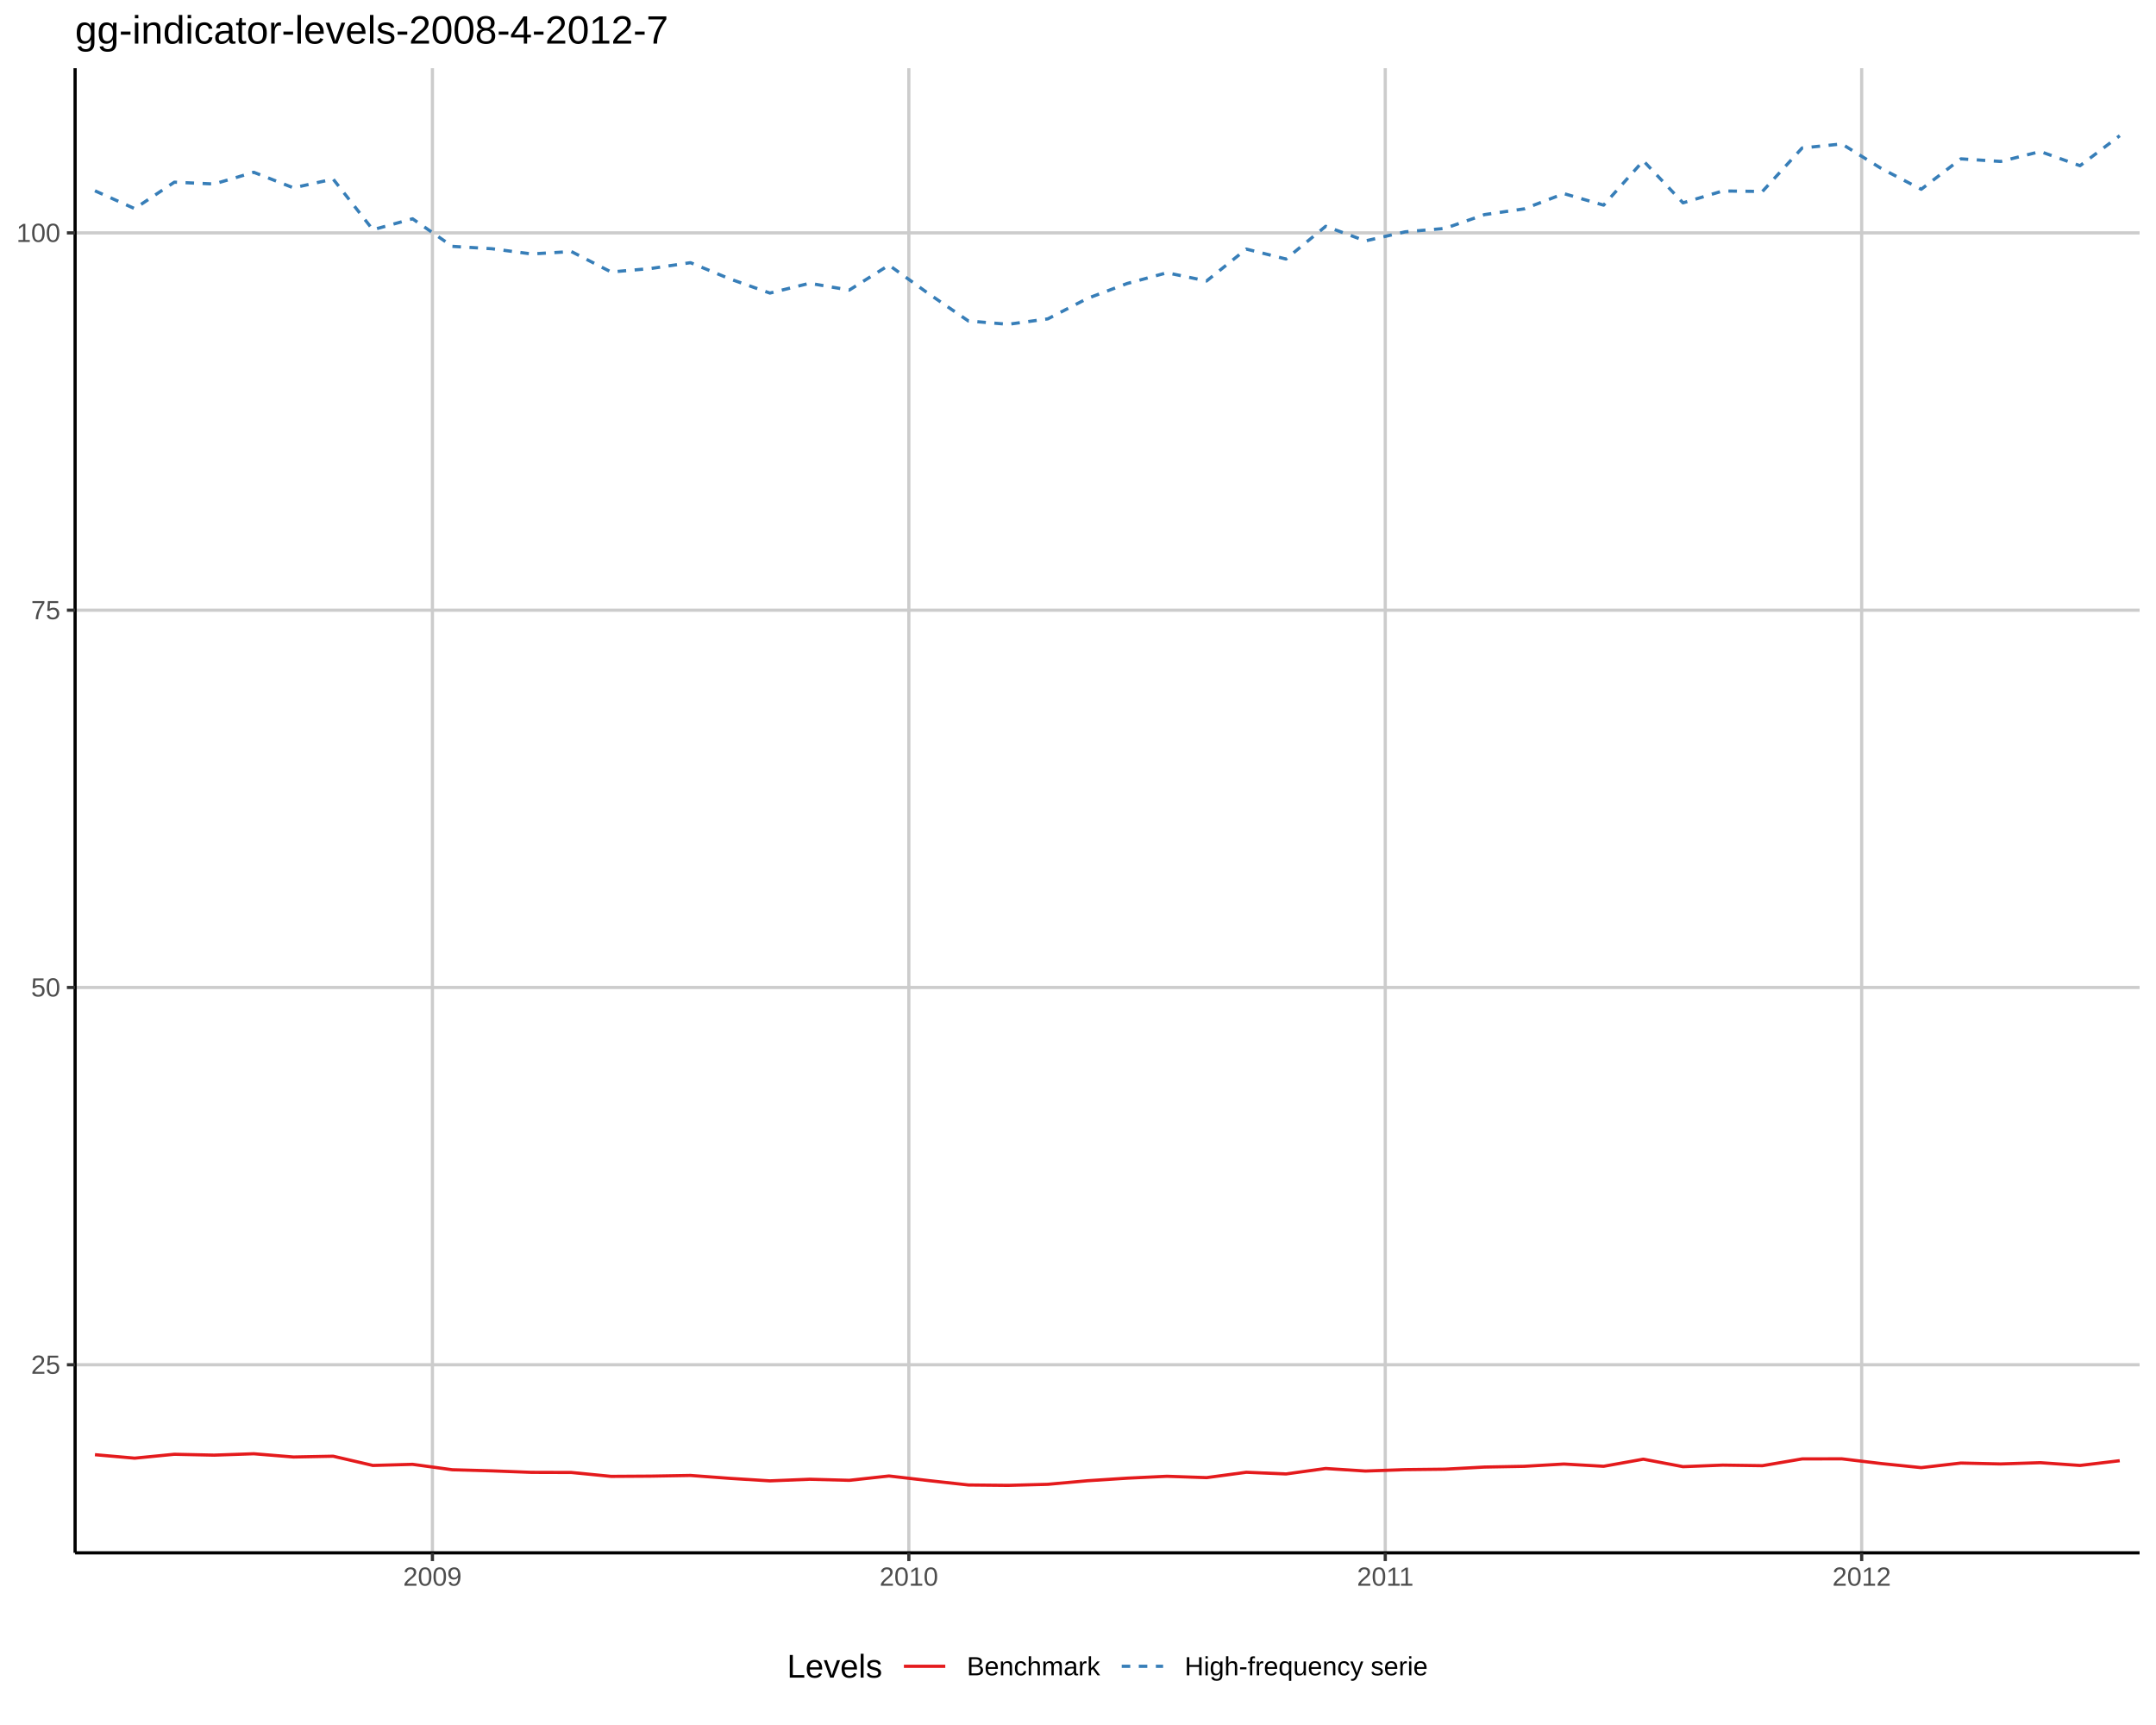
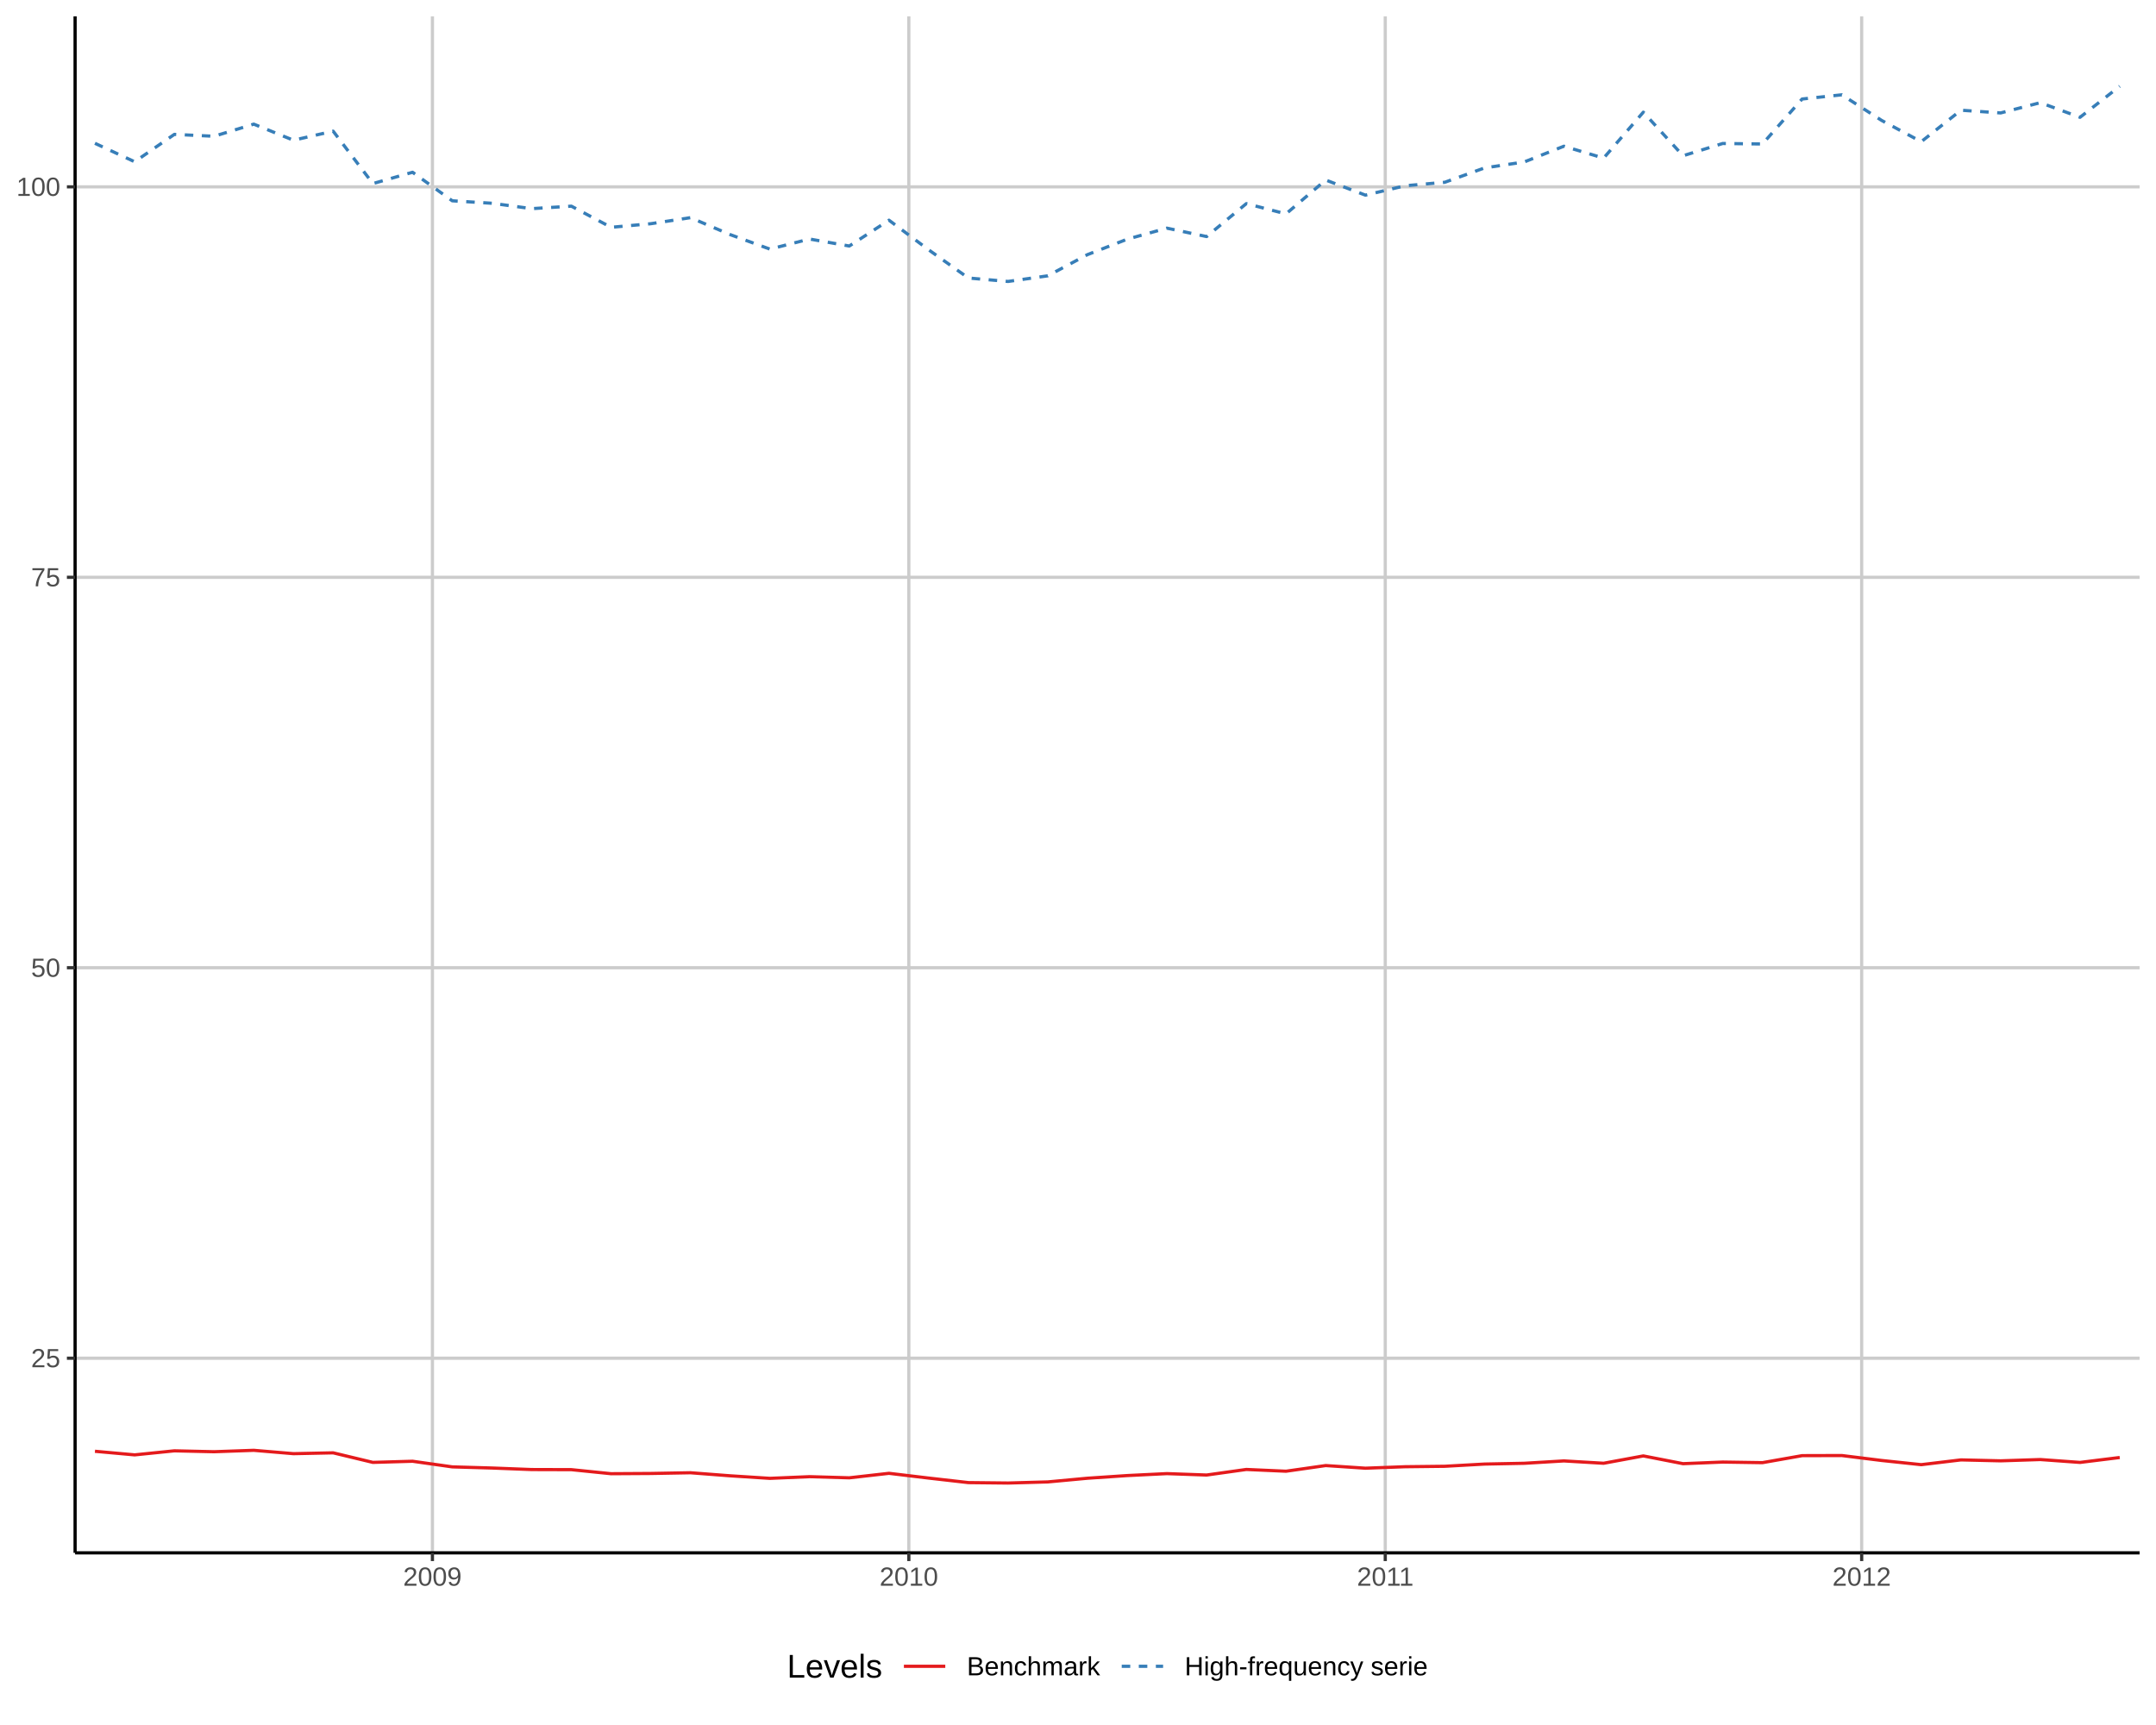
<svg xmlns="http://www.w3.org/2000/svg" viewBox="0 0 720.00 576.00">
  <defs>
    <style type="text/css">
    line, polyline, polygon, path, rect, circle {
      fill: none;
      stroke: #000000;
      stroke-linecap: round;
      stroke-linejoin: round;
      stroke-miterlimit: 10.00;
    }
  </style>
  </defs>
  <rect width="100%" height="100%" style="stroke: none; fill: #FFFFFF;" />
  <rect x="0.00" y="0.00" width="720.00" height="576.00" style="stroke-width: 1.07; stroke: #FFFFFF; fill: #FFFFFF;" />
  <defs>
-     <clipPath id="cpMjUuMDh8NzE0LjUyfDUxOC41MnwyMi43Nw==">
-       <rect x="25.08" y="22.77" width="689.44" height="495.74" />
+     <clipPath id="cpMjUuMDh8NzE0LjUyfDUxOC41Mnw1LjQ4">
+       <rect x="25.08" y="5.48" width="689.44" height="513.04" />
    </clipPath>
  </defs>
-   <rect x="25.08" y="22.77" width="689.44" height="495.74" style="stroke-width: 1.07; stroke: none; fill: #FFFFFF;" clip-path="url(#cpMjUuMDh8NzE0LjUyfDUxOC41MnwyMi43Nw==)" />
-   <polyline points="25.08,455.71 714.52,455.71 " style="stroke-width: 1.07; stroke: #CCCCCC; stroke-linecap: butt;" clip-path="url(#cpMjUuMDh8NzE0LjUyfDUxOC41MnwyMi43Nw==)" />
-   <polyline points="25.08,329.73 714.52,329.73 " style="stroke-width: 1.07; stroke: #CCCCCC; stroke-linecap: butt;" clip-path="url(#cpMjUuMDh8NzE0LjUyfDUxOC41MnwyMi43Nw==)" />
-   <polyline points="25.08,203.75 714.52,203.75 " style="stroke-width: 1.07; stroke: #CCCCCC; stroke-linecap: butt;" clip-path="url(#cpMjUuMDh8NzE0LjUyfDUxOC41MnwyMi43Nw==)" />
-   <polyline points="25.08,77.76 714.52,77.76 " style="stroke-width: 1.07; stroke: #CCCCCC; stroke-linecap: butt;" clip-path="url(#cpMjUuMDh8NzE0LjUyfDUxOC41MnwyMi43Nw==)" />
-   <polyline points="144.41,518.52 144.41,22.77 " style="stroke-width: 1.07; stroke: #CCCCCC; stroke-linecap: butt;" clip-path="url(#cpMjUuMDh8NzE0LjUyfDUxOC41MnwyMi43Nw==)" />
-   <polyline points="303.51,518.52 303.51,22.77 " style="stroke-width: 1.07; stroke: #CCCCCC; stroke-linecap: butt;" clip-path="url(#cpMjUuMDh8NzE0LjUyfDUxOC41MnwyMi43Nw==)" />
-   <polyline points="462.61,518.52 462.61,22.77 " style="stroke-width: 1.07; stroke: #CCCCCC; stroke-linecap: butt;" clip-path="url(#cpMjUuMDh8NzE0LjUyfDUxOC41MnwyMi43Nw==)" />
-   <polyline points="621.71,518.52 621.71,22.77 " style="stroke-width: 1.07; stroke: #CCCCCC; stroke-linecap: butt;" clip-path="url(#cpMjUuMDh8NzE0LjUyfDUxOC41MnwyMi43Nw==)" />
-   <polyline points="31.71,485.74 44.97,486.90 58.23,485.60 71.49,485.89 84.75,485.43 98.00,486.51 111.26,486.25 124.52,489.33 137.78,488.96 151.04,490.77 164.30,491.14 177.55,491.64 190.81,491.68 204.07,492.98 217.33,492.90 230.59,492.67 243.85,493.65 257.11,494.48 270.36,493.94 283.62,494.30 296.88,492.85 310.14,494.39 323.40,495.85 336.66,495.98 349.91,495.63 363.17,494.44 376.43,493.58 389.69,492.95 402.95,493.40 416.21,491.61 429.46,492.17 442.72,490.35 455.98,491.20 469.24,490.73 482.50,490.58 495.76,489.87 509.02,489.62 522.27,488.86 535.53,489.61 548.79,487.24 562.05,489.74 575.31,489.22 588.57,489.41 601.82,487.15 615.08,487.12 628.34,488.71 641.60,490.06 654.86,488.53 668.12,488.83 681.37,488.41 694.63,489.33 707.89,487.75 " style="stroke-width: 1.07; stroke: #E41A1C; stroke-linecap: butt;" clip-path="url(#cpMjUuMDh8NzE0LjUyfDUxOC41MnwyMi43Nw==)" />
-   <polyline points="31.71,63.71 44.97,69.66 58.23,60.83 71.49,61.44 84.75,57.53 98.00,62.72 111.26,59.80 124.52,76.71 137.78,73.06 151.04,82.26 164.30,83.06 177.55,84.80 190.81,83.99 204.07,90.82 217.33,89.66 230.59,87.71 243.85,93.17 257.11,97.86 270.36,94.59 283.62,96.86 296.88,88.53 310.14,98.09 323.40,107.18 336.66,108.29 349.91,106.48 363.17,99.63 376.43,94.66 389.69,91.08 402.95,93.81 416.21,83.17 429.46,86.49 442.72,75.56 455.98,80.44 469.24,77.42 482.50,76.28 495.76,71.66 509.02,69.74 522.27,64.65 535.53,68.50 548.79,53.68 562.05,67.73 575.31,63.77 588.57,63.93 601.82,49.42 615.08,48.06 628.34,56.31 641.60,63.20 654.86,53.04 668.12,53.91 681.37,50.60 694.63,55.33 707.89,45.31 " style="stroke-width: 1.07; stroke: #377EB8; stroke-dasharray: 2.85,2.85; stroke-linecap: butt;" clip-path="url(#cpMjUuMDh8NzE0LjUyfDUxOC41MnwyMi43Nw==)" />
+   <rect x="25.08" y="5.48" width="689.44" height="513.04" style="stroke-width: 1.07; stroke: none; fill: #FFFFFF;" clip-path="url(#cpMjUuMDh8NzE0LjUyfDUxOC41Mnw1LjQ4)" />
+   <polyline points="25.08,453.52 714.52,453.52 " style="stroke-width: 1.07; stroke: #CCCCCC; stroke-linecap: butt;" clip-path="url(#cpMjUuMDh8NzE0LjUyfDUxOC41Mnw1LjQ4)" />
+   <polyline points="25.08,323.14 714.52,323.14 " style="stroke-width: 1.07; stroke: #CCCCCC; stroke-linecap: butt;" clip-path="url(#cpMjUuMDh8NzE0LjUyfDUxOC41Mnw1LjQ4)" />
+   <polyline points="25.08,192.77 714.52,192.77 " style="stroke-width: 1.07; stroke: #CCCCCC; stroke-linecap: butt;" clip-path="url(#cpMjUuMDh8NzE0LjUyfDUxOC41Mnw1LjQ4)" />
+   <polyline points="25.08,62.39 714.52,62.39 " style="stroke-width: 1.07; stroke: #CCCCCC; stroke-linecap: butt;" clip-path="url(#cpMjUuMDh8NzE0LjUyfDUxOC41Mnw1LjQ4)" />
+   <polyline points="144.41,518.52 144.41,5.48 " style="stroke-width: 1.07; stroke: #CCCCCC; stroke-linecap: butt;" clip-path="url(#cpMjUuMDh8NzE0LjUyfDUxOC41Mnw1LjQ4)" />
+   <polyline points="303.51,518.52 303.51,5.48 " style="stroke-width: 1.07; stroke: #CCCCCC; stroke-linecap: butt;" clip-path="url(#cpMjUuMDh8NzE0LjUyfDUxOC41Mnw1LjQ4)" />
+   <polyline points="462.61,518.52 462.61,5.48 " style="stroke-width: 1.07; stroke: #CCCCCC; stroke-linecap: butt;" clip-path="url(#cpMjUuMDh8NzE0LjUyfDUxOC41Mnw1LjQ4)" />
+   <polyline points="621.71,518.52 621.71,5.48 " style="stroke-width: 1.07; stroke: #CCCCCC; stroke-linecap: butt;" clip-path="url(#cpMjUuMDh8NzE0LjUyfDUxOC41Mnw1LjQ4)" />
+   <polyline points="31.71,484.60 44.97,485.80 58.23,484.45 71.49,484.75 84.75,484.28 98.00,485.40 111.26,485.12 124.52,488.31 137.78,487.93 151.04,489.81 164.30,490.19 177.55,490.70 190.81,490.74 204.07,492.09 217.33,492.01 230.59,491.77 243.85,492.79 257.11,493.64 270.36,493.08 283.62,493.46 296.88,491.96 310.14,493.55 323.40,495.06 336.66,495.20 349.91,494.83 363.17,493.60 376.43,492.71 389.69,492.06 402.95,492.53 416.21,490.67 429.46,491.26 442.72,489.37 455.98,490.25 469.24,489.76 482.50,489.61 495.76,488.87 509.02,488.61 522.27,487.82 535.53,488.60 548.79,486.15 562.05,488.74 575.31,488.20 588.57,488.40 601.82,486.06 615.08,486.02 628.34,487.67 641.60,489.07 654.86,487.48 668.12,487.79 681.37,487.36 694.63,488.32 707.89,486.68 " style="stroke-width: 1.07; stroke: #E41A1C; stroke-linecap: butt;" clip-path="url(#cpMjUuMDh8NzE0LjUyfDUxOC41Mnw1LjQ4)" />
+   <polyline points="31.71,47.85 44.97,54.01 58.23,44.87 71.49,45.50 84.75,41.45 98.00,46.82 111.26,43.80 124.52,61.30 137.78,57.52 151.04,67.05 164.30,67.87 177.55,69.67 190.81,68.84 204.07,75.90 217.33,74.70 230.59,72.68 243.85,78.34 257.11,83.18 270.36,79.81 283.62,82.15 296.88,73.53 310.14,83.43 323.40,92.83 336.66,93.98 349.91,92.10 363.17,85.02 376.43,79.87 389.69,76.18 402.95,78.99 416.21,67.99 429.46,71.42 442.72,60.11 455.98,65.16 469.24,62.03 482.50,60.86 495.76,56.07 509.02,54.08 522.27,48.82 535.53,52.80 548.79,37.46 562.05,52.01 575.31,47.91 588.57,48.08 601.82,33.06 615.08,31.66 628.34,40.19 641.60,47.32 654.86,36.80 668.12,37.71 681.37,34.28 694.63,39.17 707.89,28.80 " style="stroke-width: 1.07; stroke: #377EB8; stroke-dasharray: 2.85,2.85; stroke-linecap: butt;" clip-path="url(#cpMjUuMDh8NzE0LjUyfDUxOC41Mnw1LjQ4)" />
  <defs>
    <clipPath id="cpMC4wMHw3MjAuMDB8NTc2LjAwfDAuMDA=">
      <rect x="0.00" y="0.00" width="720.00" height="576.00" />
    </clipPath>
  </defs>
-   <polyline points="25.08,518.52 25.08,22.77 " style="stroke-width: 1.07; stroke-linecap: butt;" clip-path="url(#cpMC4wMHw3MjAuMDB8NTc2LjAwfDAuMDA=)" />
+   <polyline points="25.08,518.52 25.08,5.48 " style="stroke-width: 1.07; stroke-linecap: butt;" clip-path="url(#cpMC4wMHw3MjAuMDB8NTc2LjAwfDAuMDA=)" />
  <g clip-path="url(#cpMC4wMHw3MjAuMDB8NTc2LjAwfDAuMDA=)">
-     <text x="10.37" y="458.73" style="font-size: 8.80px; fill: #4D4D4D; font-family: Liberation Sans;" textLength="9.78px" lengthAdjust="spacingAndGlyphs">25</text>
+     <text x="10.37" y="456.54" style="font-size: 8.80px; fill: #4D4D4D; font-family: Liberation Sans;" textLength="9.78px" lengthAdjust="spacingAndGlyphs">25</text>
  </g>
  <g clip-path="url(#cpMC4wMHw3MjAuMDB8NTc2LjAwfDAuMDA=)">
-     <text x="10.37" y="332.75" style="font-size: 8.80px; fill: #4D4D4D; font-family: Liberation Sans;" textLength="9.78px" lengthAdjust="spacingAndGlyphs">50</text>
+     <text x="10.37" y="326.17" style="font-size: 8.80px; fill: #4D4D4D; font-family: Liberation Sans;" textLength="9.78px" lengthAdjust="spacingAndGlyphs">50</text>
  </g>
  <g clip-path="url(#cpMC4wMHw3MjAuMDB8NTc2LjAwfDAuMDA=)">
-     <text x="10.37" y="206.77" style="font-size: 8.80px; fill: #4D4D4D; font-family: Liberation Sans;" textLength="9.78px" lengthAdjust="spacingAndGlyphs">75</text>
+     <text x="10.37" y="195.79" style="font-size: 8.80px; fill: #4D4D4D; font-family: Liberation Sans;" textLength="9.78px" lengthAdjust="spacingAndGlyphs">75</text>
  </g>
  <g clip-path="url(#cpMC4wMHw3MjAuMDB8NTc2LjAwfDAuMDA=)">
-     <text x="5.48" y="80.79" style="font-size: 8.80px; fill: #4D4D4D; font-family: Liberation Sans;" textLength="14.67px" lengthAdjust="spacingAndGlyphs">100</text>
+     <text x="5.48" y="65.41" style="font-size: 8.80px; fill: #4D4D4D; font-family: Liberation Sans;" textLength="14.67px" lengthAdjust="spacingAndGlyphs">100</text>
  </g>
-   <polyline points="22.34,455.71 25.08,455.71 " style="stroke-width: 1.07; stroke: #333333; stroke-linecap: butt;" clip-path="url(#cpMC4wMHw3MjAuMDB8NTc2LjAwfDAuMDA=)" />
-   <polyline points="22.34,329.73 25.08,329.73 " style="stroke-width: 1.07; stroke: #333333; stroke-linecap: butt;" clip-path="url(#cpMC4wMHw3MjAuMDB8NTc2LjAwfDAuMDA=)" />
-   <polyline points="22.34,203.75 25.08,203.75 " style="stroke-width: 1.07; stroke: #333333; stroke-linecap: butt;" clip-path="url(#cpMC4wMHw3MjAuMDB8NTc2LjAwfDAuMDA=)" />
-   <polyline points="22.34,77.76 25.08,77.76 " style="stroke-width: 1.07; stroke: #333333; stroke-linecap: butt;" clip-path="url(#cpMC4wMHw3MjAuMDB8NTc2LjAwfDAuMDA=)" />
+   <polyline points="22.34,453.52 25.08,453.52 " style="stroke-width: 1.07; stroke: #333333; stroke-linecap: butt;" clip-path="url(#cpMC4wMHw3MjAuMDB8NTc2LjAwfDAuMDA=)" />
+   <polyline points="22.34,323.14 25.08,323.14 " style="stroke-width: 1.07; stroke: #333333; stroke-linecap: butt;" clip-path="url(#cpMC4wMHw3MjAuMDB8NTc2LjAwfDAuMDA=)" />
+   <polyline points="22.34,192.77 25.08,192.77 " style="stroke-width: 1.07; stroke: #333333; stroke-linecap: butt;" clip-path="url(#cpMC4wMHw3MjAuMDB8NTc2LjAwfDAuMDA=)" />
+   <polyline points="22.34,62.39 25.08,62.39 " style="stroke-width: 1.07; stroke: #333333; stroke-linecap: butt;" clip-path="url(#cpMC4wMHw3MjAuMDB8NTc2LjAwfDAuMDA=)" />
  <polyline points="25.08,518.52 714.52,518.52 " style="stroke-width: 1.07; stroke-linecap: butt;" clip-path="url(#cpMC4wMHw3MjAuMDB8NTc2LjAwfDAuMDA=)" />
  <polyline points="144.41,521.26 144.41,518.52 " style="stroke-width: 1.07; stroke: #333333; stroke-linecap: butt;" clip-path="url(#cpMC4wMHw3MjAuMDB8NTc2LjAwfDAuMDA=)" />
  <polyline points="303.51,521.26 303.51,518.52 " style="stroke-width: 1.07; stroke: #333333; stroke-linecap: butt;" clip-path="url(#cpMC4wMHw3MjAuMDB8NTc2LjAwfDAuMDA=)" />
  <polyline points="462.61,521.26 462.61,518.52 " style="stroke-width: 1.07; stroke: #333333; stroke-linecap: butt;" clip-path="url(#cpMC4wMHw3MjAuMDB8NTc2LjAwfDAuMDA=)" />
  <polyline points="621.71,521.26 621.71,518.52 " style="stroke-width: 1.07; stroke: #333333; stroke-linecap: butt;" clip-path="url(#cpMC4wMHw3MjAuMDB8NTc2LjAwfDAuMDA=)" />
  <g clip-path="url(#cpMC4wMHw3MjAuMDB8NTc2LjAwfDAuMDA=)">
    <text x="134.63" y="529.49" style="font-size: 8.80px; fill: #4D4D4D; font-family: Liberation Sans;" textLength="19.56px" lengthAdjust="spacingAndGlyphs">2009</text>
  </g>
  <g clip-path="url(#cpMC4wMHw3MjAuMDB8NTc2LjAwfDAuMDA=)">
    <text x="293.73" y="529.49" style="font-size: 8.80px; fill: #4D4D4D; font-family: Liberation Sans;" textLength="19.56px" lengthAdjust="spacingAndGlyphs">2010</text>
  </g>
  <g clip-path="url(#cpMC4wMHw3MjAuMDB8NTc2LjAwfDAuMDA=)">
    <text x="453.16" y="529.49" style="font-size: 8.80px; fill: #4D4D4D; font-family: Liberation Sans;" textLength="18.91px" lengthAdjust="spacingAndGlyphs">2011</text>
  </g>
  <g clip-path="url(#cpMC4wMHw3MjAuMDB8NTc2LjAwfDAuMDA=)">
    <text x="611.93" y="529.49" style="font-size: 8.80px; fill: #4D4D4D; font-family: Liberation Sans;" textLength="19.56px" lengthAdjust="spacingAndGlyphs">2012</text>
  </g>
  <rect x="257.36" y="542.28" width="224.89" height="28.24" style="stroke-width: 1.07; stroke: none; fill: #FFFFFF;" clip-path="url(#cpMC4wMHw3MjAuMDB8NTc2LjAwfDAuMDA=)" />
  <g clip-path="url(#cpMC4wMHw3MjAuMDB8NTc2LjAwfDAuMDA=)">
    <text x="262.84" y="560.18" style="font-size: 11.00px; font-family: Liberation Sans;" textLength="31.81px" lengthAdjust="spacingAndGlyphs">Levels</text>
  </g>
  <line x1="301.86" y1="556.40" x2="315.68" y2="556.40" style="stroke-width: 1.07; stroke: #E41A1C; stroke-linecap: butt;" clip-path="url(#cpMC4wMHw3MjAuMDB8NTc2LjAwfDAuMDA=)" />
  <line x1="374.60" y1="556.40" x2="388.42" y2="556.40" style="stroke-width: 1.07; stroke: #377EB8; stroke-dasharray: 2.85,2.85; stroke-linecap: butt;" clip-path="url(#cpMC4wMHw3MjAuMDB8NTc2LjAwfDAuMDA=)" />
  <g clip-path="url(#cpMC4wMHw3MjAuMDB8NTc2LjAwfDAuMDA=)">
    <text x="322.89" y="559.42" style="font-size: 8.80px; font-family: Liberation Sans;" textLength="44.50px" lengthAdjust="spacingAndGlyphs">Benchmark</text>
  </g>
  <g clip-path="url(#cpMC4wMHw3MjAuMDB8NTc2LjAwfDAuMDA=)">
    <text x="395.63" y="559.42" style="font-size: 8.80px; font-family: Liberation Sans;" textLength="81.14px" lengthAdjust="spacingAndGlyphs">High-frequency serie</text>
  </g>
-   <g clip-path="url(#cpMC4wMHw3MjAuMDB8NTc2LjAwfDAuMDA=)">
-     <text x="25.08" y="14.56" style="font-size: 13.20px; font-family: Liberation Sans;" textLength="197.83px" lengthAdjust="spacingAndGlyphs">gg-indicator-levels-2008-4-2012-7</text>
-   </g>
</svg>
